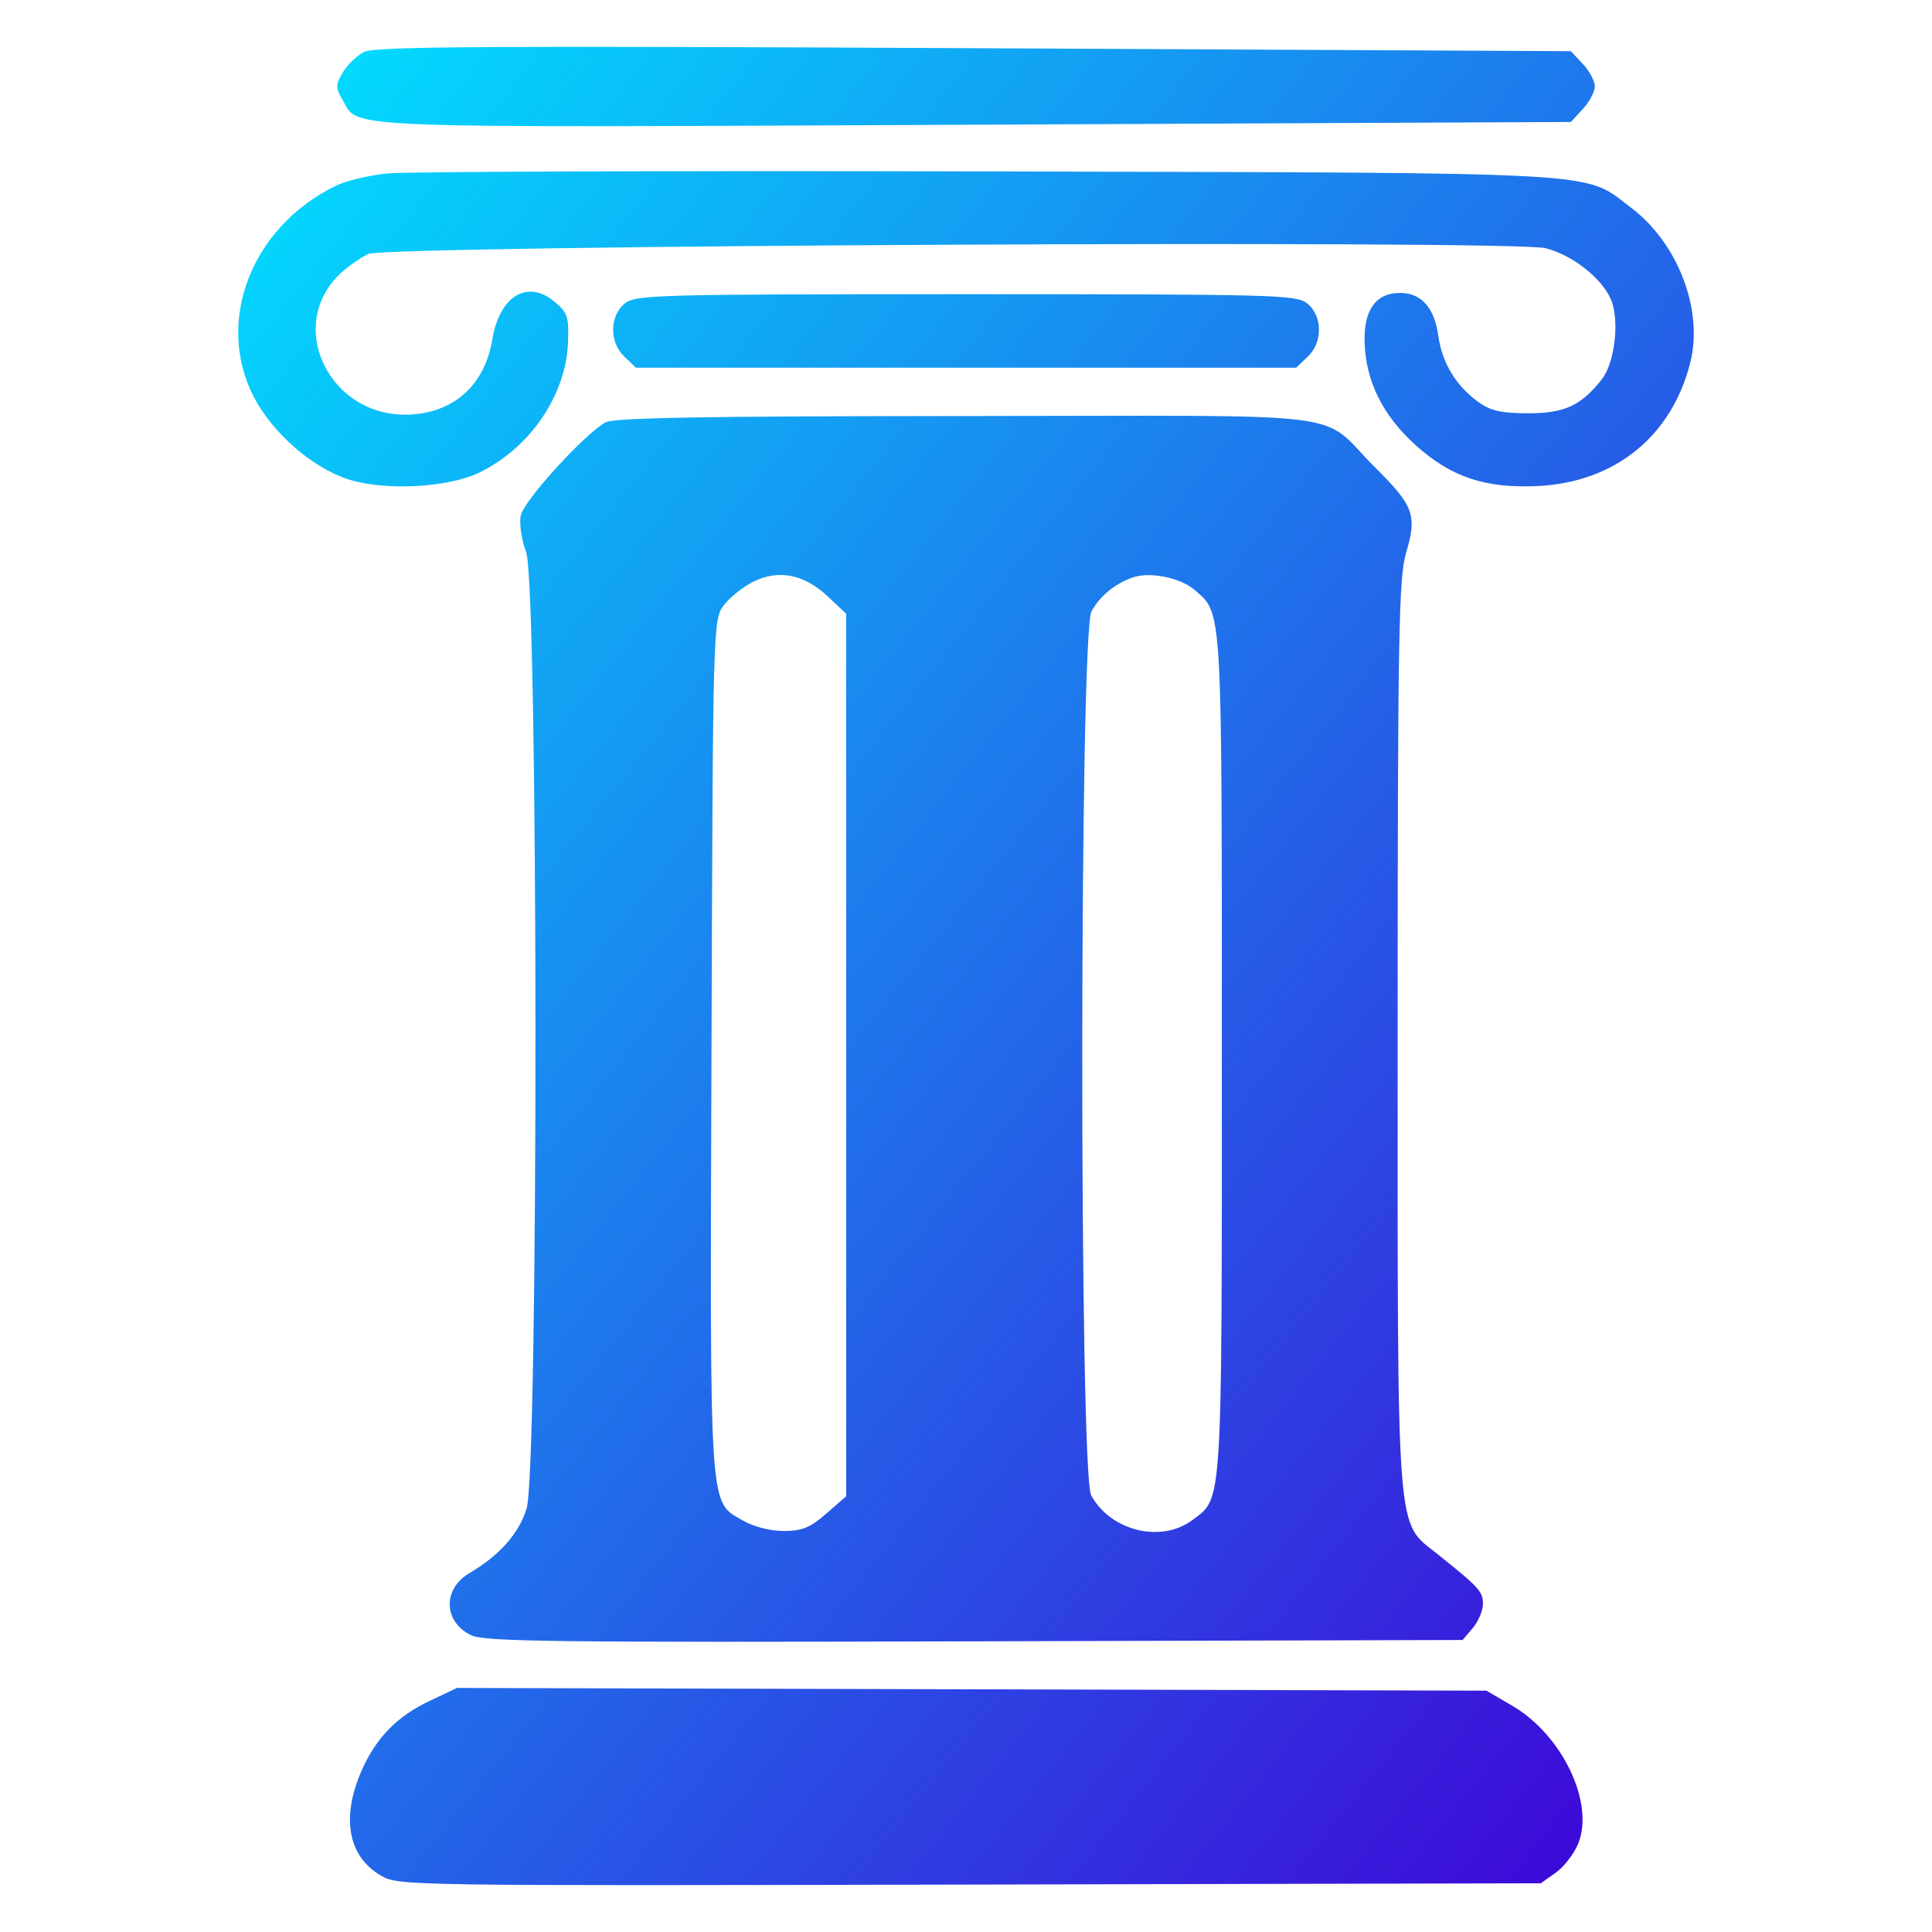
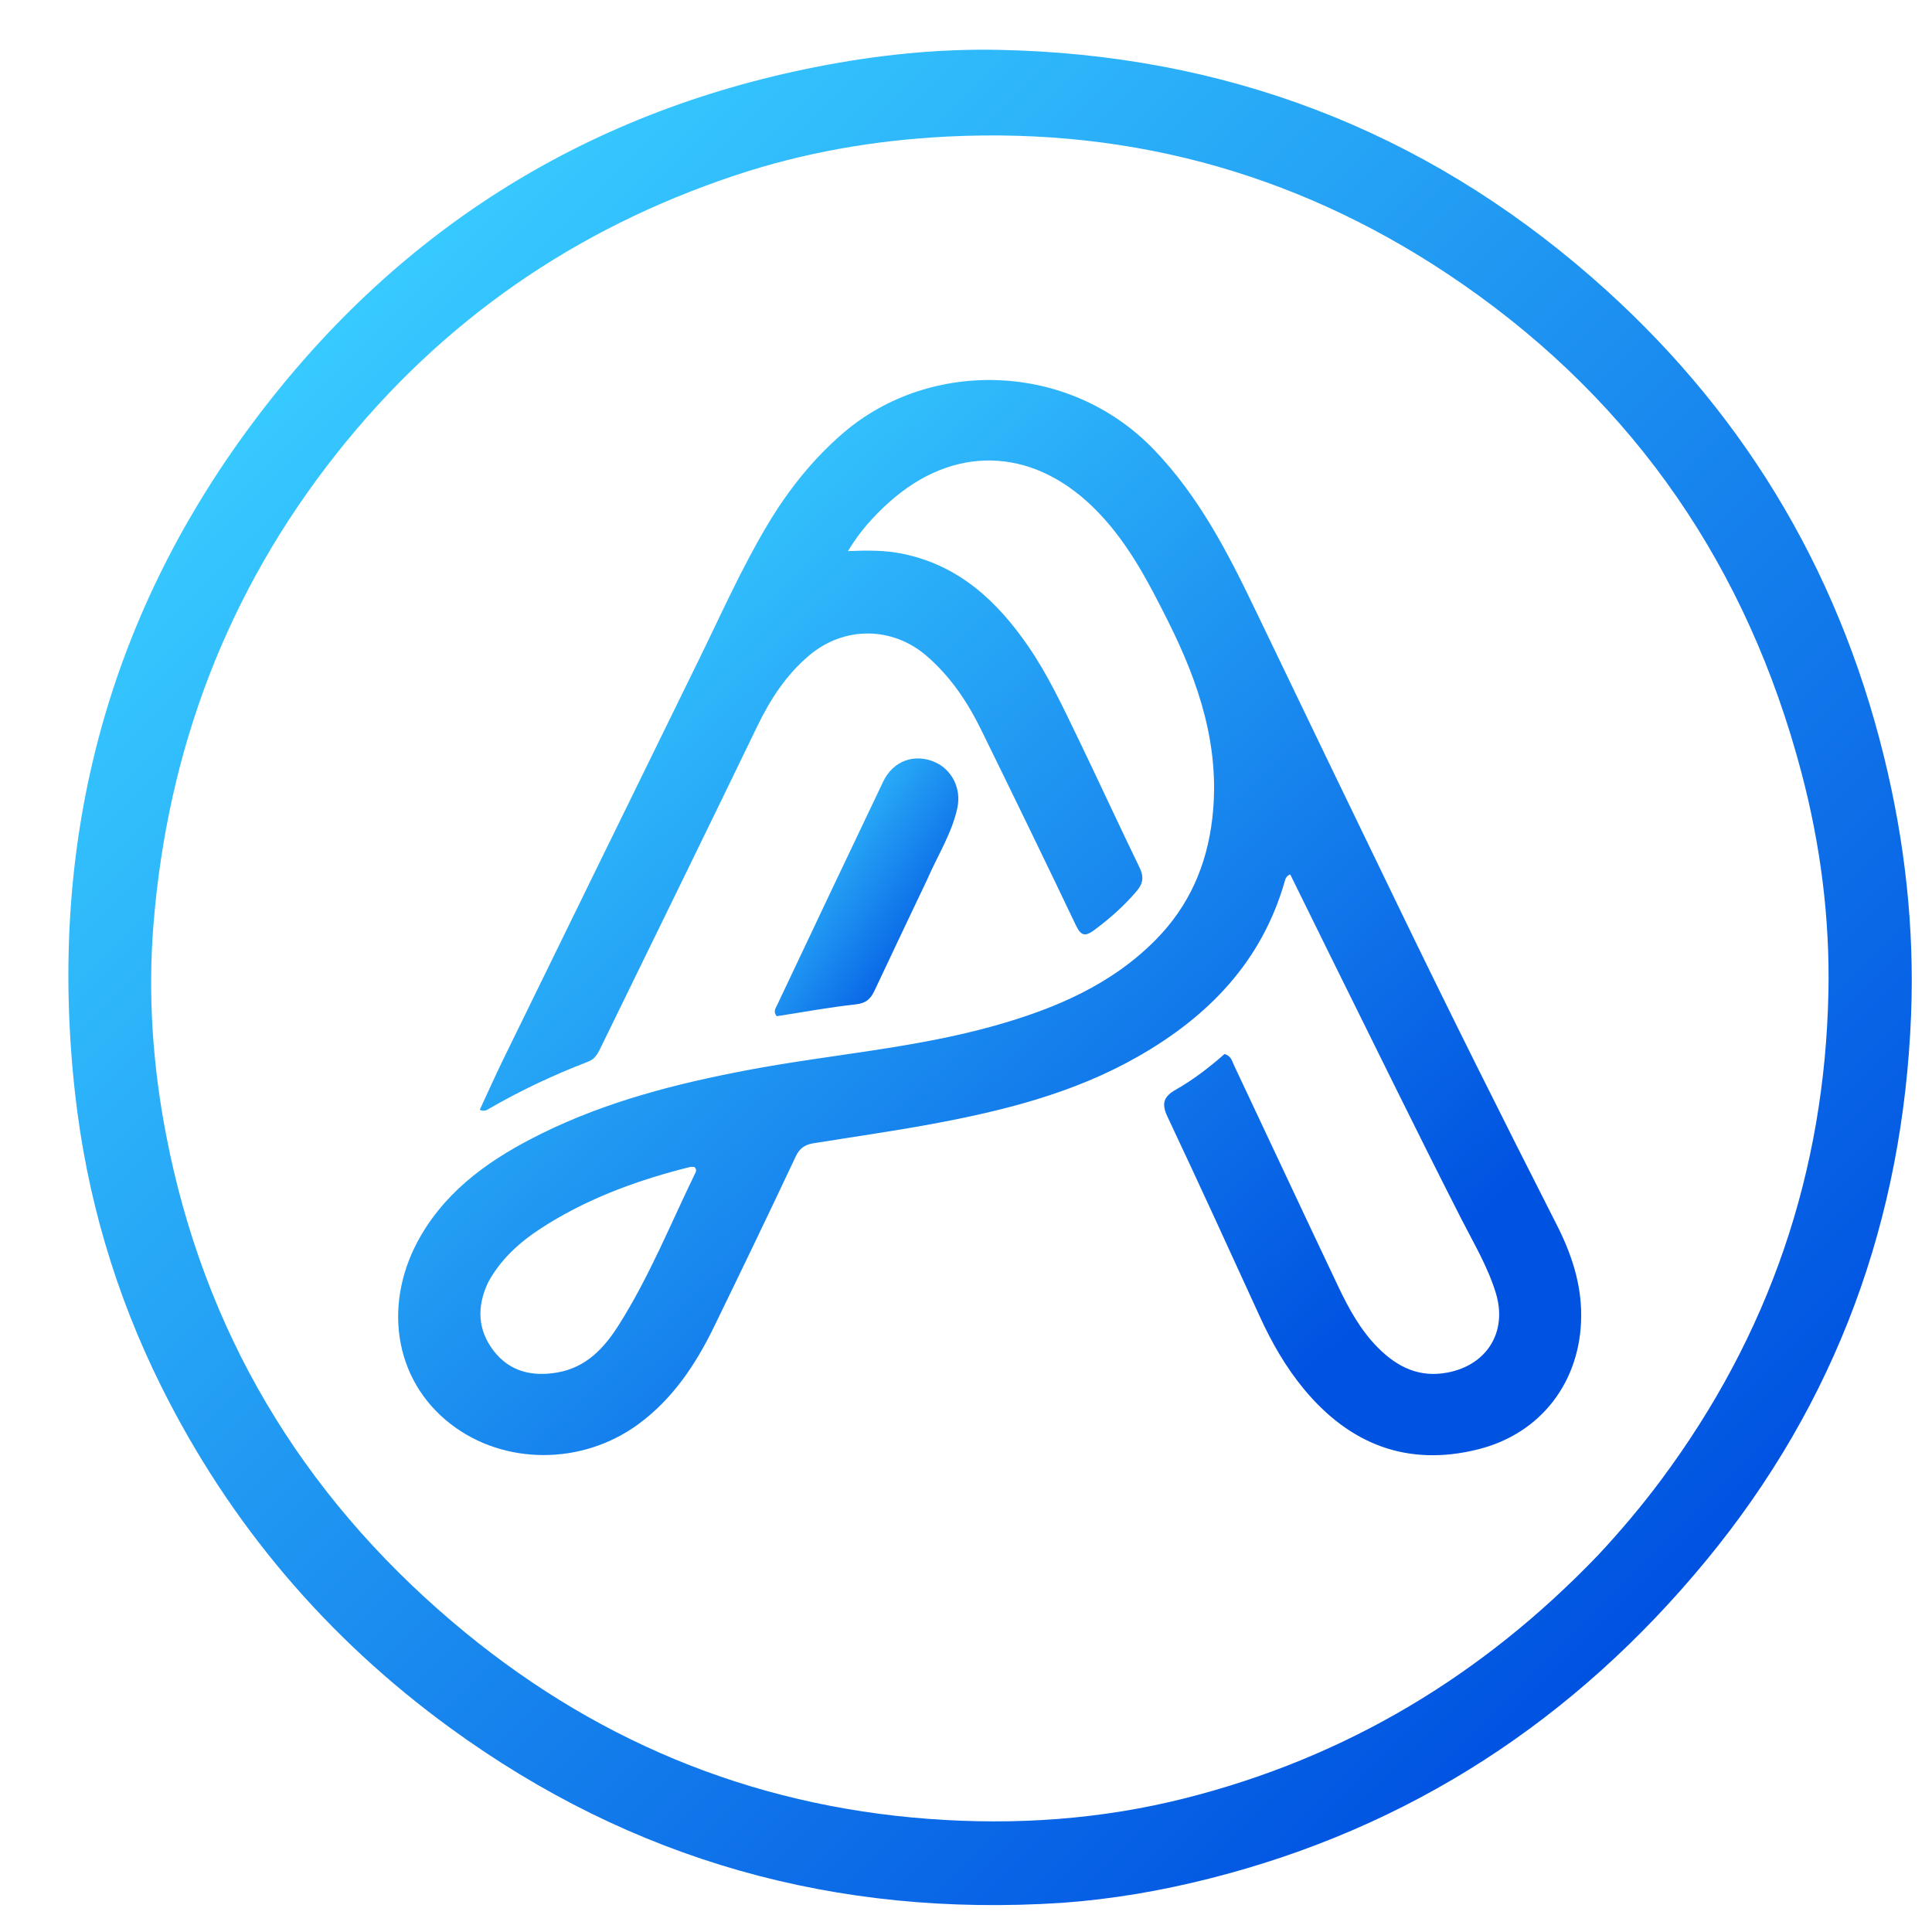
- <svg xmlns="http://www.w3.org/2000/svg" width="1024" height="1024" version="1.1">
+ <svg xmlns="http://www.w3.org/2000/svg" version="1.1" id="Layer_1" x="0px" y="0px" width="100%" viewBox="0 0 736 736" enable-background="new 0 0 736 736" xml:space="preserve">
+   <path fill="url(#gradient-147meql)" opacity="1" stroke="none" d=" M404.592,724.889   C318.621,730.514 240.867,708.802 171.504,658.256   C124.338,623.886 87.535,580.55 61.493,528.271   C43.894,492.941 32.932,455.573 28.572,416.324   C18.171,322.693 39.797,236.993 95.985,161.49   C149.873,89.078 221.655,43.09 310.868,25.508   C333.81,20.986 356.989,18.534 380.291,18.989   C465.945,20.661 541.529,49.156 606.277,105.541   C662.628,154.614 699.772,215.485 717.666,288.065   C725.639,320.405 729.339,353.249 728.038,386.51   C724.991,464.373 699.675,534.107 650.003,594.419   C599.989,655.147 537.215,696.333 460.605,715.676   C442.357,720.283 423.856,723.502 404.592,724.889  M608.862,592.364   C617.395,583.219 625.447,573.673 632.916,563.636   C673.965,508.478 695.193,446.448 696.544,377.788   C697.1,349.567 693.482,321.656 686.27,294.335   C665.784,216.728 623.262,154.105 557.23,108.279   C498.281,67.369 432.725,48.4 360.752,52.03   C333.123,53.424 306.184,58.095 280.013,66.816   C218.974,87.154 168.131,122.324 128.17,172.848   C86.588,225.422 63.845,285.48 58.474,352.113   C56.313,378.927 58.154,405.63 63.228,432.09   C77.591,506.987 114.617,568.784 172.425,617.903   C224.686,662.31 285.176,687.822 353.942,692.923   C386.91,695.368 419.462,693.137 451.524,685.029   C512.736,669.55 564.772,638.371 608.862,592.364  z" />
+   <path fill="url(#gradient-147meql)" opacity="1" stroke="none" d=" M506.12,362.767   C501.132,352.648 496.315,342.862 491.509,333.097   C489.882,333.809 489.682,334.846 489.419,335.763   C480.674,366.307 460.391,387.176 433.497,402.509   C408.969,416.494 382.042,423.216 354.619,428.263   C339.749,431 324.768,433.139 309.837,435.54   C306.717,436.042 304.634,437.361 303.132,440.555   C292.924,462.26 282.518,483.872 272.014,505.435   C265.015,519.805 256.294,532.93 243.166,542.555   C221.731,558.271 192.103,558.168 171.839,542.61   C149.664,525.586 145.673,495.818 160.371,470.661   C171.061,452.366 187.796,440.995 206.269,431.862   C231.107,419.583 257.674,412.799 284.731,407.671   C316.064,401.732 348.056,399.426 378.887,390.747   C401.741,384.313 423.286,375.244 440.329,357.96   C452.93,345.181 459.73,329.745 461.82,311.826   C464.992,284.631 456.776,260.199 444.91,236.528   C437.066,220.881 429.014,205.395 416.155,192.963   C392.654,170.243 363.118,169.476 338.717,191.328   C332.884,196.552 327.635,202.301 323.015,209.947   C330.531,209.624 337.249,209.596 343.894,210.963   C365.273,215.362 379.849,228.963 391.697,246.179   C399.182,257.055 404.767,269.017 410.495,280.861   C418.471,297.352 426.091,314.016 434.111,330.485   C435.851,334.059 435.454,336.597 432.991,339.49   C428.205,345.115 422.762,349.935 416.839,354.326   C413.4,356.875 411.79,356.528 409.874,352.511   C397.968,327.553 385.879,302.682 373.695,277.859   C368.524,267.324 362.056,257.708 353.043,249.912   C339.934,238.572 321.561,238.449 308.248,249.695   C299.395,257.173 293.379,266.532 288.38,276.885   C268.603,317.836 248.546,358.652 228.622,399.532   C227.576,401.679 226.49,403.513 224.032,404.456   C210.948,409.477 198.289,415.415 186.159,422.454   C185.32,422.94 184.455,423.502 182.765,422.778   C185.853,416.145 188.795,409.545 191.967,403.056   C216.619,352.62 241.294,302.194 266.008,251.788   C274.51,234.446 282.355,216.763 292.249,200.134   C300.137,186.876 309.613,174.893 321.386,164.814   C354.263,136.668 407.183,137.55 439.628,171.33   C456.721,189.126 467.699,210.43 478.17,232.254   C496.253,269.946 514.457,307.58 532.658,345.214   C552.314,385.856 572.51,426.23 592.98,466.467   C598.55,477.416 602.423,488.784 602.361,501.3   C602.238,526.143 587.205,546.09 563.105,552.125   C536.211,558.86 514.243,550.265 496.823,529.28   C489.878,520.914 484.493,511.522 479.963,501.617   C468.324,476.172 456.694,450.72 444.752,425.417   C442.366,420.361 443.284,417.739 447.989,415.072   C454.757,411.236 460.923,406.417 466.502,401.522   C469.069,402.336 469.328,404.179 470.003,405.611   C483.289,433.78 496.464,462.002 509.825,490.136   C513.831,498.57 518.326,506.788 525.022,513.495   C532.339,520.824 540.748,524.956 551.528,522.863   C566.527,519.951 574.301,507.344 569.875,492.707   C566.813,482.58 561.369,473.522 556.623,464.209   C539.524,430.663 523.02,396.826 506.12,362.767  M187.054,486.585   C186.647,487.31 186.191,488.011 185.84,488.763   C181.621,497.812 181.933,506.673 188.082,514.624   C194.153,522.472 202.593,524.495 212.182,522.878   C223.195,521.02 230.088,513.634 235.604,504.948   C247.23,486.64 255.334,466.502 264.781,447.064   C265.127,446.352 265.556,445.54 264.508,444.557   C264.119,444.557 263.448,444.426 262.848,444.575   C244.038,449.261 225.903,455.762 209.309,465.898   C200.783,471.106 192.809,477.186 187.054,486.585  z" />
+   <path fill="url(#gradient-147meql)" opacity="1" stroke="none" d=" M353.196,335.103   C346.392,349.434 339.703,363.405 333.129,377.43   C331.674,380.533 329.92,382.179 326.111,382.599   C315.922,383.725 305.814,385.592 295.888,387.131   C294.477,385.392 295.427,384.196 295.955,383.081   C309.422,354.626 322.871,326.163 336.445,297.759   C340.239,289.819 348.326,286.928 356.133,290.326   C362.631,293.155 366.267,300.392 364.729,307.659   C362.666,317.411 357.233,325.764 353.196,335.103  z" />
  <defs>
-     <linearGradient y2="100%" x2="100%" y1="0%" x1="0%" id="grad">
-       <stop stop-color="#00e1ff" offset="0%" />
-       <stop stop-color="#4000d6" offset="100%" />
+     <linearGradient id="gradient-147meql" x1="15%" y1="15%" x2="85%" y2="85%">
+       <stop offset="0%" stop-color="#37caff" />
+       <stop offset="100%" stop-color="#0052e1" />
    </linearGradient>
  </defs>
-   <g>
-     <path stroke-width="0" id="svg_1" fill-rule="evenodd" fill="url(#grad)" d="m192.958,27.526c-3.836,1.956 -8.919,6.862 -11.298,10.902c-3.878,6.598 -3.878,8.103 0,14.701c8.936,15.195 -7.942,14.54 334.605,12.968l316.331,-1.451l6.355,-6.897c3.494,-3.793 6.355,-9.18 6.355,-11.972c0,-2.791 -2.861,-8.13 -6.355,-11.864l-6.355,-6.789l-316.331,-1.577c-259.366,-1.292 -317.588,-0.935 -323.307,1.977m12.162,64.409c-9.577,1.005 -21.652,3.877 -26.832,6.381c-44.868,21.678 -64.469,71.8 -43.801,111.986c9.883,19.215 31.212,37.782 50.345,43.827c19.46,6.147 52.867,4.347 69.395,-3.74c26.894,-13.159 45.823,-41.068 46.837,-69.059c0.494,-13.584 -0.26,-15.762 -7.496,-21.692c-14.17,-11.609 -28.834,-2.542 -32.608,20.166c-3.889,23.411 -19.096,37.911 -41.753,39.813c-44.312,3.721 -69.652,-48.133 -37.194,-76.112c3.643,-3.141 9.532,-7.138 13.088,-8.882c9.323,-4.575 606.912,-7.514 624.115,-3.071c14.232,3.678 29.631,15.744 34.57,27.084c4.714,10.83 2.178,33.526 -4.731,42.33c-11.009,14.024 -19.802,18.1 -39.056,18.1c-13.783,0 -19.793,-1.303 -25.919,-5.62c-12.156,-8.568 -19.723,-20.913 -21.756,-35.498c-2.084,-14.943 -9.01,-22.688 -20.29,-22.688c-12.772,0 -19.243,8.981 -18.771,26.047c0.573,20.708 9.617,38.964 27.083,54.678c18.827,16.939 36.932,22.976 64.811,21.616c40.917,-1.993 71.115,-26.568 80.806,-65.763c6.88,-27.812 -6.747,-63.16 -31.537,-81.807c-25.798,-19.408 -6.671,-18.333 -341.101,-19.169c-165.438,-0.414 -308.632,0.07 -318.206,1.075m126.292,68.718c-8.369,6.445 -8.617,20.652 -0.497,28.371l6.166,5.862l174.954,0l174.954,0l6.16,-5.862c8.114,-7.719 7.863,-21.928 -0.503,-28.371c-5.702,-4.393 -18.353,-4.723 -180.616,-4.723c-162.264,0 -174.914,0.33 -180.616,4.723m-10.445,63.208c-10.911,5.873 -43.349,41.481 -44.961,49.353c-0.861,4.205 0.418,12.933 2.841,19.4c6.454,17.218 6.682,486.403 0.246,507.017c-4.141,13.266 -14.368,24.779 -30.393,34.219c-14.119,8.312 -13.693,25.628 0.805,32.758c7.171,3.528 41.146,3.952 266.955,3.329l258.736,-0.712l5.4,-6.343c2.968,-3.487 5.397,-9.274 5.397,-12.858c0,-6.459 -2.11,-8.764 -24.061,-26.307c-22.194,-17.737 -21.16,-4.242 -21.143,-275.364c0.011,-212.651 0.537,-242.047 4.561,-255.687c5.79,-19.636 3.982,-24.548 -16.568,-44.982c-30.755,-30.576 -4.564,-27.288 -216.43,-27.18c-140.005,0.073 -186.805,0.895 -191.386,3.358m78.286,84.443c-5.327,2.636 -12.317,8.205 -15.534,12.377c-5.793,7.512 -5.858,9.787 -6.603,234.385c-0.83,250.271 -1.497,240.331 16.825,250.953c5.505,3.194 14.3,5.427 21.395,5.432c9.784,0.008 14.023,-1.714 22.595,-9.186l10.549,-9.196l0,-233.896l0,-233.896l-9.885,-9.271c-12.453,-11.676 -25.962,-14.32 -39.341,-7.703m201.686,-2.41c-9.479,3.039 -17.867,9.825 -22.426,18.137c-6.411,11.697 -6.572,456.742 -0.169,468.521c10.303,18.954 37.107,25.488 53.68,13.086c16.048,-12.006 15.574,-4.503 15.574,-246.717c0,-239.909 0.381,-233.402 -14.464,-246.279c-7.312,-6.34 -23.129,-9.656 -32.195,-6.749m-373.446,595.729c-16.452,7.799 -27.385,18.712 -34.94,34.88c-12.04,25.767 -8.572,47.18 9.329,57.601c9.255,5.387 12.385,5.435 312.058,4.761l302.709,-0.682l7.97,-5.661c4.386,-3.114 9.753,-10.112 11.93,-15.553c8.6,-21.498 -8.564,-57.378 -34.799,-72.74l-13.899,-8.138l-272.818,-0.723l-272.818,-0.723l-14.721,6.977" />
-   </g>
</svg>
